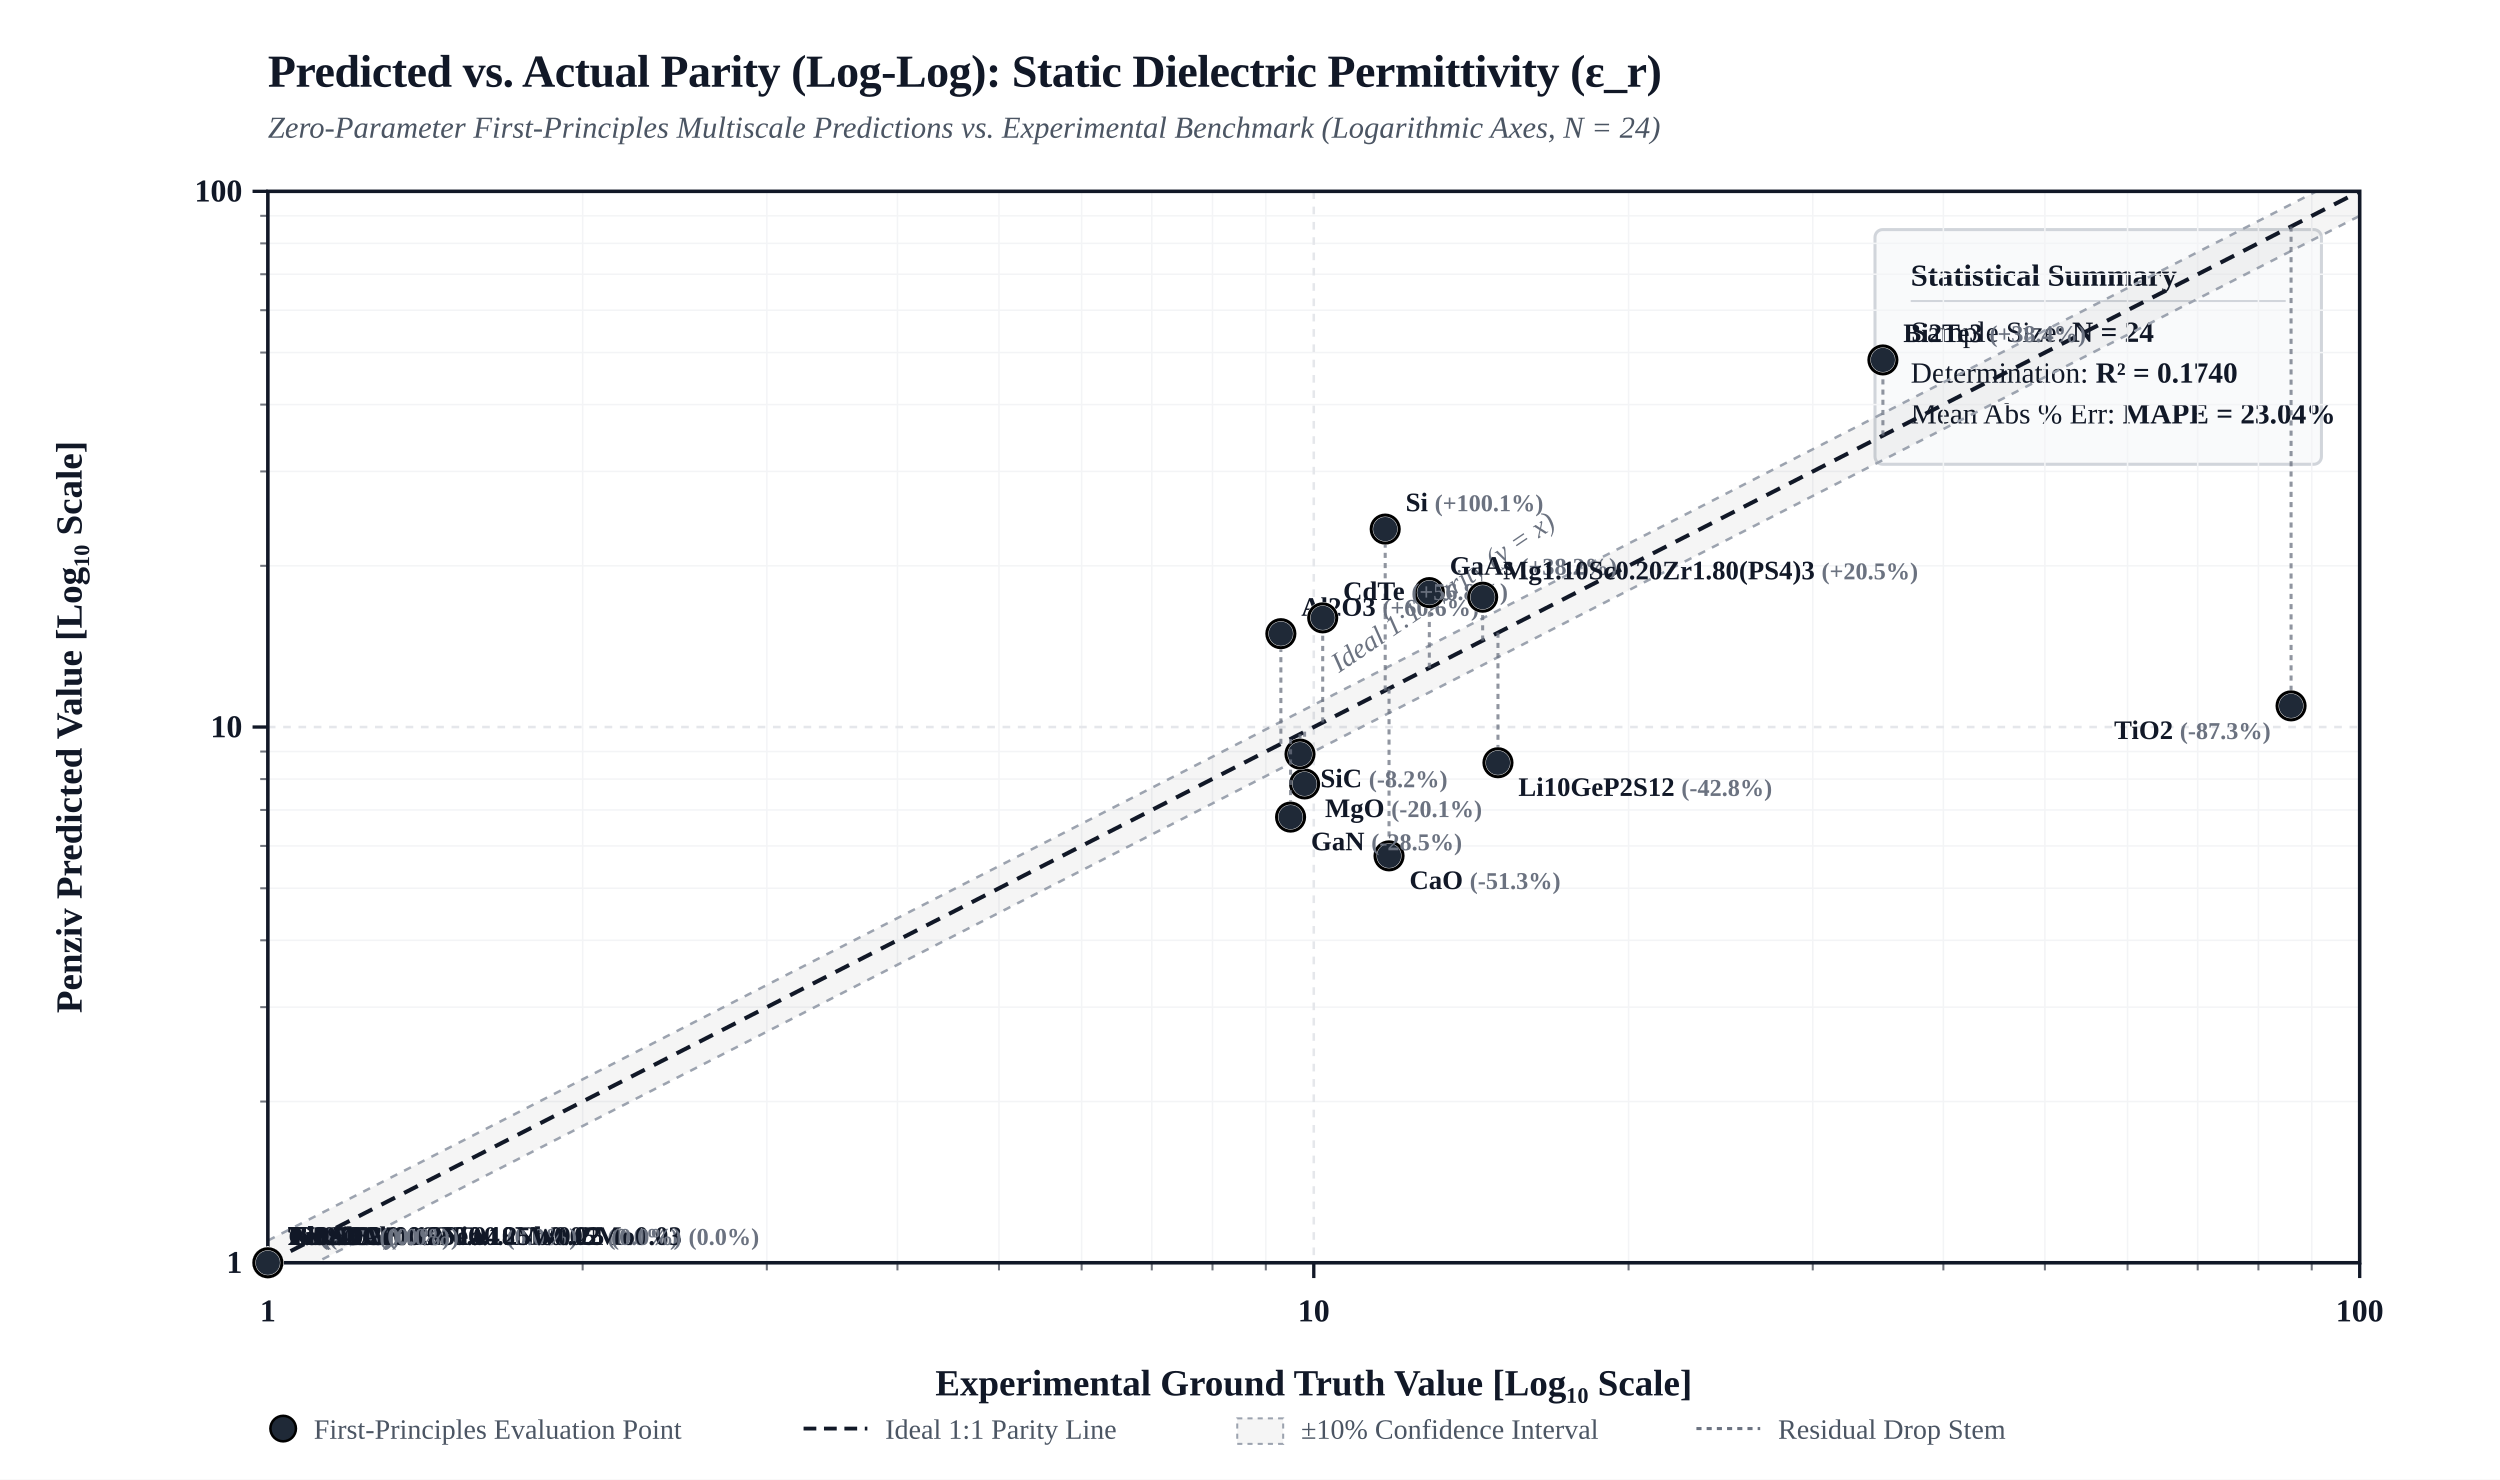
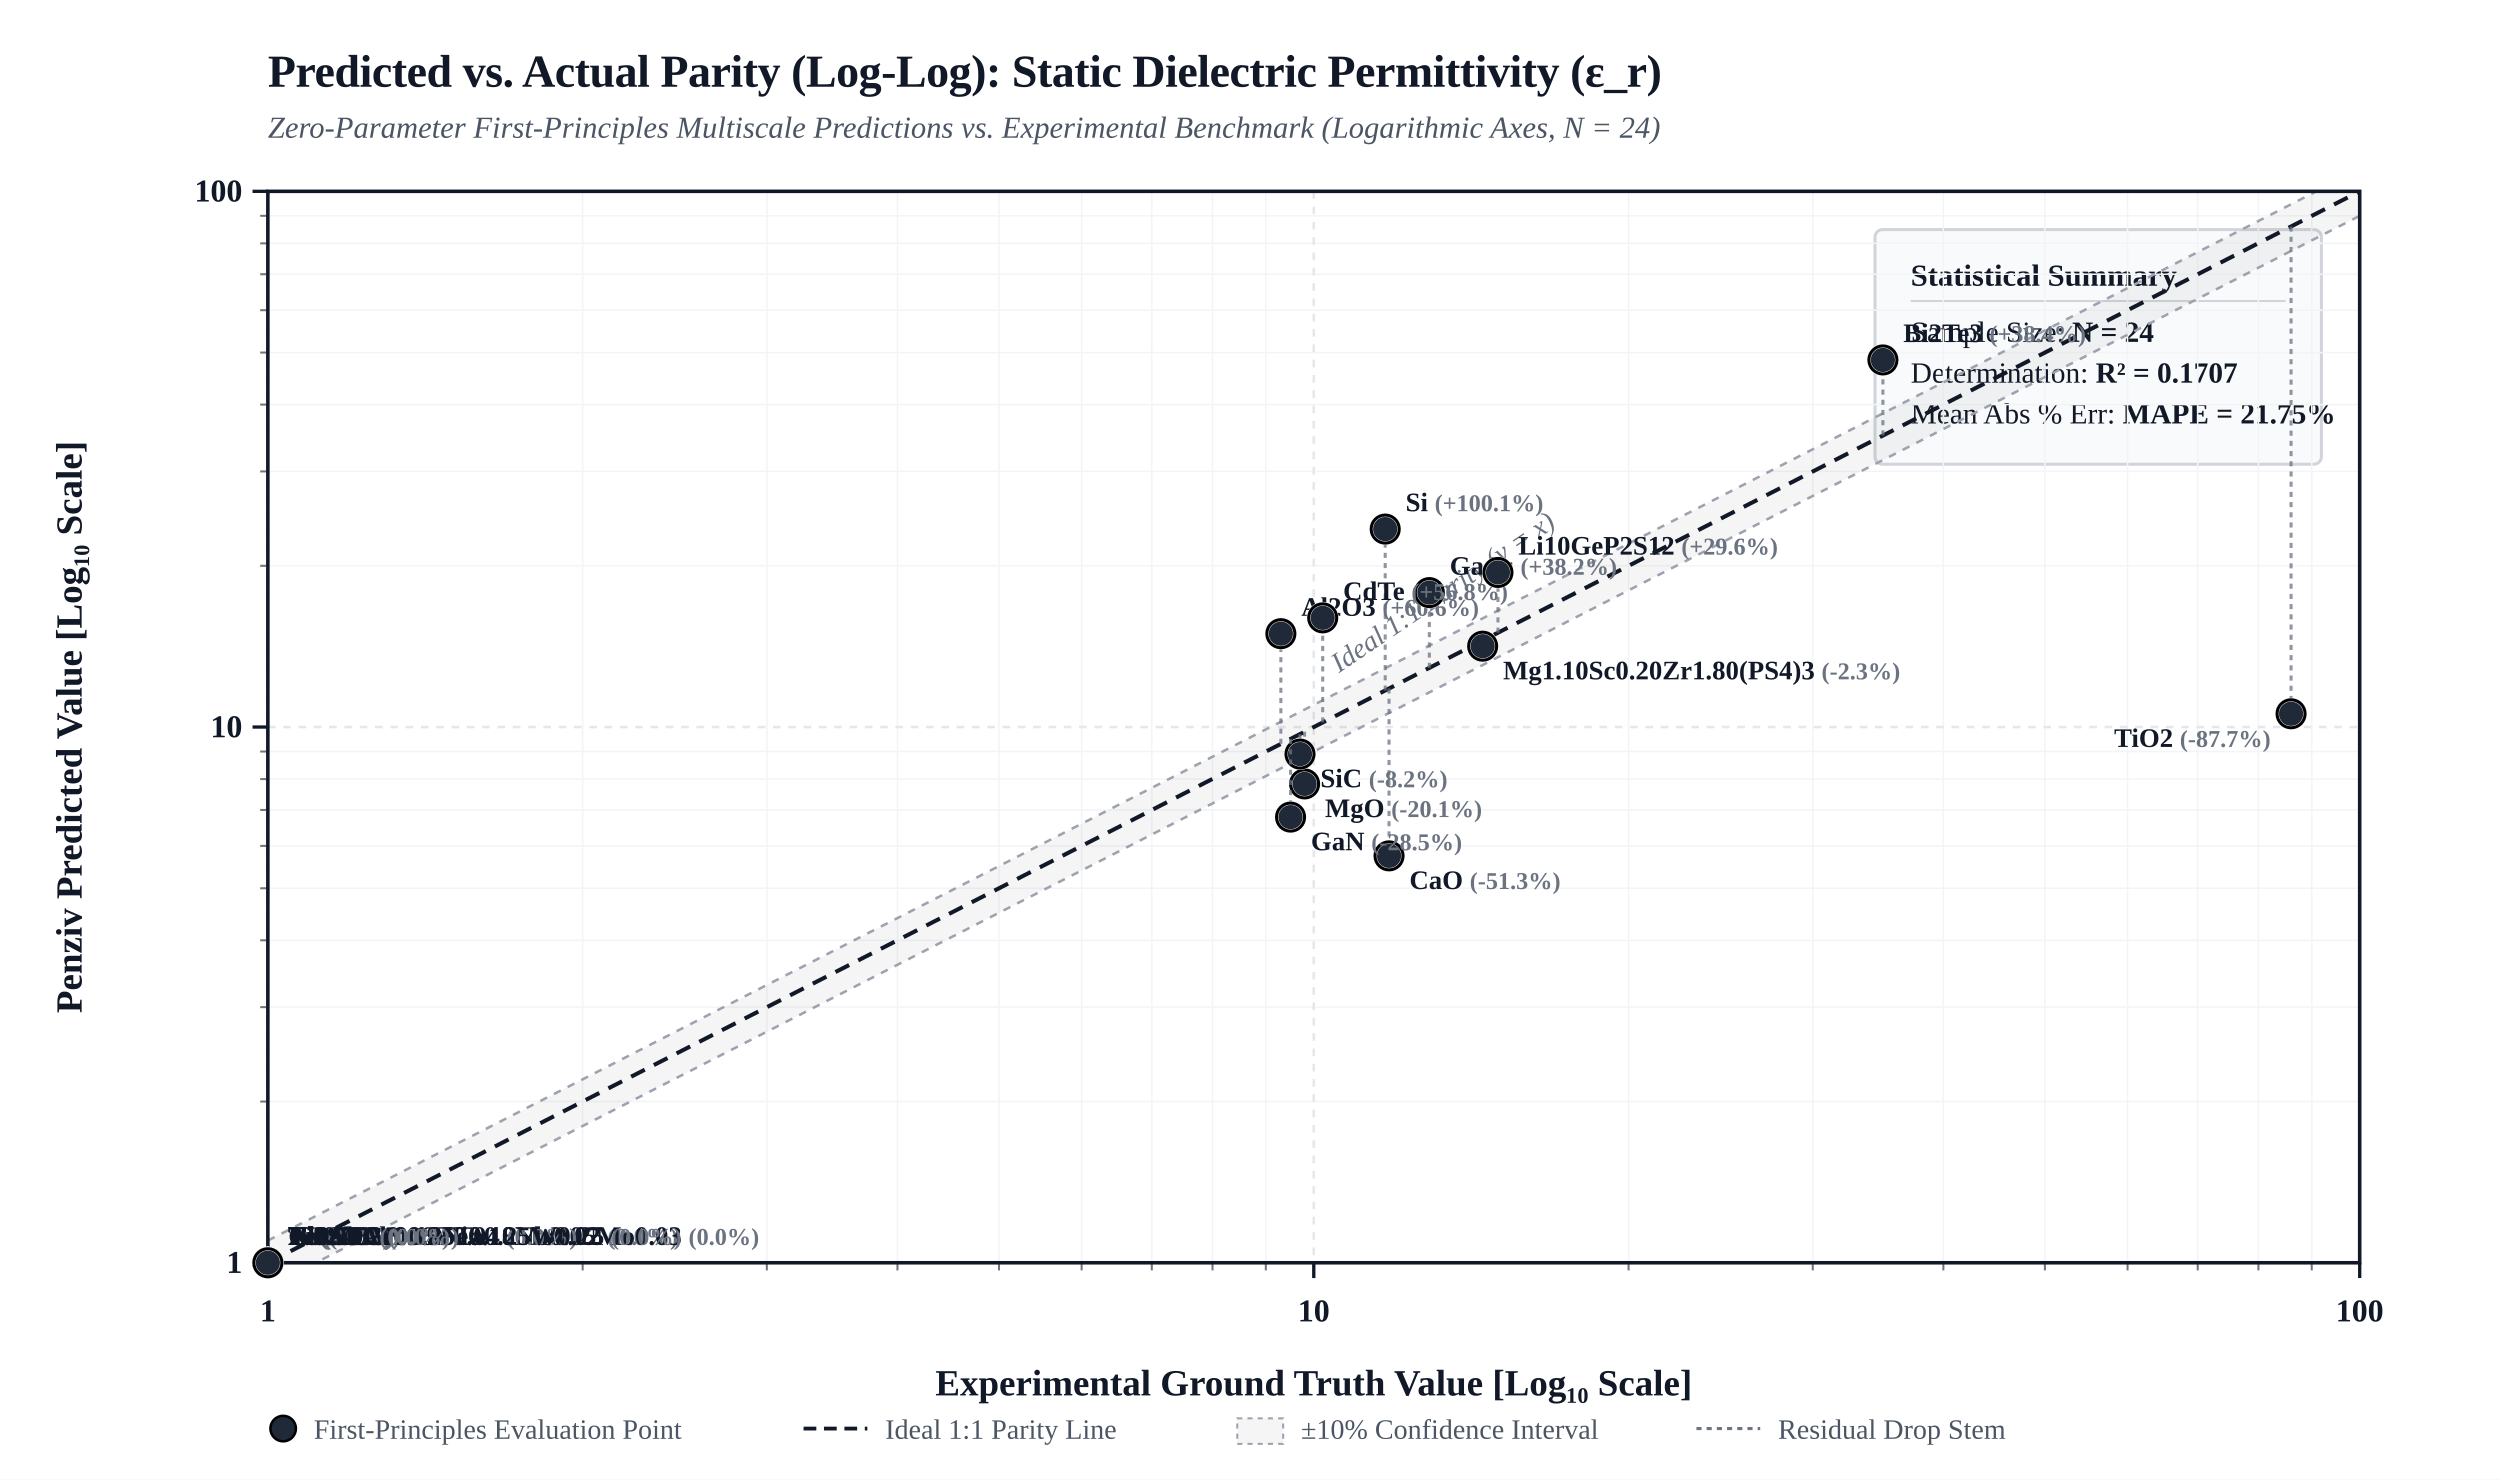
<svg xmlns="http://www.w3.org/2000/svg" viewBox="0 0 980 580" width="100%" height="auto" style="background-color: #FFFFFF; border: 1px solid #E5E7EB; border-radius: 4px; font-family: 'Times New Roman', Times, 'DejaVu Serif', 'TeX Gyre Termes', Georgia, serif;">
  <defs>
    <clipPath id="plotClip">
      <rect x="105" y="75" width="820" height="420" />
    </clipPath>
  </defs>
  <rect x="0" y="0" width="980" height="580" fill="#FFFFFF" />
  <text x="105" y="34" fill="#111827" font-size="18" font-weight="bold" letter-spacing="-0.01em">Predicted vs. Actual Parity (Log-Log): Static Dielectric Permittivity (ε_r)</text>
  <text x="105" y="54" fill="#4B5563" font-size="12" font-style="italic">Zero-Parameter First-Principles Multiscale Predictions vs. Experimental Benchmark (Logarithmic Axes, N = 24)</text>
  <g transform="translate(735, 90)">
    <rect width="175" height="92" rx="3" fill="#F9FAFB" stroke="#D1D5DB" stroke-width="1.2" />
    <text x="14" y="22" fill="#111827" font-size="12" font-weight="bold">Statistical Summary</text>
    <line x1="14" y1="28" x2="161" y2="28" stroke="#D1D5DB" stroke-width="0.8" />
    <text x="14" y="44" fill="#111827" font-size="11.5">Sample Size: <tspan font-weight="bold">N = 24</tspan>
    </text>
-     <text x="14" y="60" fill="#111827" font-size="11.5">Determination: <tspan font-weight="bold">R² = 0.1740</tspan>
+     <text x="14" y="60" fill="#111827" font-size="11.5">Determination: <tspan font-weight="bold">R² = 0.1707</tspan>
    </text>
-     <text x="14" y="76" fill="#111827" font-size="11.5">Mean Abs % Err: <tspan font-weight="bold">MAPE = 23.04%</tspan>
+     <text x="14" y="76" fill="#111827" font-size="11.5">Mean Abs % Err: <tspan font-weight="bold">MAPE = 21.75%</tspan>
    </text>
  </g>
  <line x1="228.4" y1="75" x2="228.4" y2="495" stroke="#F3F4F6" stroke-width="0.6" />
  <line x1="105" y1="431.8" x2="925" y2="431.8" stroke="#F3F4F6" stroke-width="0.6" />
  <line x1="102" y1="431.8" x2="105" y2="431.8" stroke="#111827" stroke-width="0.8" opacity="0.6" />
  <line x1="228.4" y1="495" x2="228.4" y2="498" stroke="#111827" stroke-width="0.8" opacity="0.6" />
  <line x1="300.6" y1="75" x2="300.6" y2="495" stroke="#F3F4F6" stroke-width="0.6" />
  <line x1="105" y1="394.8" x2="925" y2="394.8" stroke="#F3F4F6" stroke-width="0.6" />
  <line x1="102" y1="394.8" x2="105" y2="394.8" stroke="#111827" stroke-width="0.8" opacity="0.6" />
  <line x1="300.6" y1="495" x2="300.6" y2="498" stroke="#111827" stroke-width="0.8" opacity="0.6" />
  <line x1="351.8" y1="75" x2="351.8" y2="495" stroke="#F3F4F6" stroke-width="0.6" />
  <line x1="105" y1="368.6" x2="925" y2="368.6" stroke="#F3F4F6" stroke-width="0.6" />
  <line x1="102" y1="368.6" x2="105" y2="368.6" stroke="#111827" stroke-width="0.8" opacity="0.6" />
  <line x1="351.8" y1="495" x2="351.8" y2="498" stroke="#111827" stroke-width="0.8" opacity="0.6" />
  <line x1="391.6" y1="75" x2="391.6" y2="495" stroke="#F3F4F6" stroke-width="0.6" />
  <line x1="105" y1="348.2" x2="925" y2="348.2" stroke="#F3F4F6" stroke-width="0.6" />
  <line x1="102" y1="348.2" x2="105" y2="348.2" stroke="#111827" stroke-width="0.8" opacity="0.6" />
  <line x1="391.6" y1="495" x2="391.6" y2="498" stroke="#111827" stroke-width="0.8" opacity="0.6" />
  <line x1="424.0" y1="75" x2="424.0" y2="495" stroke="#F3F4F6" stroke-width="0.6" />
  <line x1="105" y1="331.6" x2="925" y2="331.6" stroke="#F3F4F6" stroke-width="0.6" />
  <line x1="102" y1="331.6" x2="105" y2="331.6" stroke="#111827" stroke-width="0.8" opacity="0.6" />
  <line x1="424.0" y1="495" x2="424.0" y2="498" stroke="#111827" stroke-width="0.8" opacity="0.6" />
  <line x1="451.5" y1="75" x2="451.5" y2="495" stroke="#F3F4F6" stroke-width="0.6" />
  <line x1="105" y1="317.5" x2="925" y2="317.5" stroke="#F3F4F6" stroke-width="0.6" />
  <line x1="102" y1="317.5" x2="105" y2="317.5" stroke="#111827" stroke-width="0.8" opacity="0.6" />
  <line x1="451.5" y1="495" x2="451.5" y2="498" stroke="#111827" stroke-width="0.8" opacity="0.6" />
  <line x1="475.3" y1="75" x2="475.3" y2="495" stroke="#F3F4F6" stroke-width="0.6" />
  <line x1="105" y1="305.4" x2="925" y2="305.4" stroke="#F3F4F6" stroke-width="0.6" />
  <line x1="102" y1="305.4" x2="105" y2="305.4" stroke="#111827" stroke-width="0.8" opacity="0.6" />
  <line x1="475.3" y1="495" x2="475.3" y2="498" stroke="#111827" stroke-width="0.8" opacity="0.6" />
  <line x1="496.2" y1="75" x2="496.2" y2="495" stroke="#F3F4F6" stroke-width="0.6" />
  <line x1="105" y1="294.6" x2="925" y2="294.6" stroke="#F3F4F6" stroke-width="0.6" />
  <line x1="102" y1="294.6" x2="105" y2="294.6" stroke="#111827" stroke-width="0.8" opacity="0.6" />
  <line x1="496.2" y1="495" x2="496.2" y2="498" stroke="#111827" stroke-width="0.8" opacity="0.6" />
  <line x1="638.4" y1="75" x2="638.4" y2="495" stroke="#F3F4F6" stroke-width="0.6" />
  <line x1="105" y1="221.8" x2="925" y2="221.8" stroke="#F3F4F6" stroke-width="0.6" />
  <line x1="102" y1="221.8" x2="105" y2="221.8" stroke="#111827" stroke-width="0.8" opacity="0.6" />
  <line x1="638.4" y1="495" x2="638.4" y2="498" stroke="#111827" stroke-width="0.8" opacity="0.6" />
  <line x1="710.6" y1="75" x2="710.6" y2="495" stroke="#F3F4F6" stroke-width="0.6" />
  <line x1="105" y1="184.8" x2="925" y2="184.8" stroke="#F3F4F6" stroke-width="0.6" />
  <line x1="102" y1="184.8" x2="105" y2="184.8" stroke="#111827" stroke-width="0.8" opacity="0.6" />
  <line x1="710.6" y1="495" x2="710.6" y2="498" stroke="#111827" stroke-width="0.8" opacity="0.6" />
  <line x1="761.8" y1="75" x2="761.8" y2="495" stroke="#F3F4F6" stroke-width="0.6" />
  <line x1="105" y1="158.6" x2="925" y2="158.6" stroke="#F3F4F6" stroke-width="0.6" />
  <line x1="102" y1="158.6" x2="105" y2="158.6" stroke="#111827" stroke-width="0.8" opacity="0.6" />
  <line x1="761.8" y1="495" x2="761.8" y2="498" stroke="#111827" stroke-width="0.8" opacity="0.6" />
  <line x1="801.6" y1="75" x2="801.6" y2="495" stroke="#F3F4F6" stroke-width="0.6" />
  <line x1="105" y1="138.2" x2="925" y2="138.2" stroke="#F3F4F6" stroke-width="0.6" />
  <line x1="102" y1="138.2" x2="105" y2="138.2" stroke="#111827" stroke-width="0.8" opacity="0.6" />
  <line x1="801.6" y1="495" x2="801.6" y2="498" stroke="#111827" stroke-width="0.8" opacity="0.6" />
  <line x1="834.0" y1="75" x2="834.0" y2="495" stroke="#F3F4F6" stroke-width="0.6" />
  <line x1="105" y1="121.6" x2="925" y2="121.6" stroke="#F3F4F6" stroke-width="0.6" />
  <line x1="102" y1="121.6" x2="105" y2="121.6" stroke="#111827" stroke-width="0.8" opacity="0.6" />
  <line x1="834.0" y1="495" x2="834.0" y2="498" stroke="#111827" stroke-width="0.8" opacity="0.6" />
  <line x1="861.5" y1="75" x2="861.5" y2="495" stroke="#F3F4F6" stroke-width="0.6" />
  <line x1="105" y1="107.5" x2="925" y2="107.5" stroke="#F3F4F6" stroke-width="0.6" />
  <line x1="102" y1="107.5" x2="105" y2="107.5" stroke="#111827" stroke-width="0.8" opacity="0.6" />
  <line x1="861.5" y1="495" x2="861.5" y2="498" stroke="#111827" stroke-width="0.8" opacity="0.6" />
  <line x1="885.3" y1="75" x2="885.3" y2="495" stroke="#F3F4F6" stroke-width="0.6" />
  <line x1="105" y1="95.4" x2="925" y2="95.4" stroke="#F3F4F6" stroke-width="0.6" />
  <line x1="102" y1="95.4" x2="105" y2="95.4" stroke="#111827" stroke-width="0.8" opacity="0.6" />
  <line x1="885.3" y1="495" x2="885.3" y2="498" stroke="#111827" stroke-width="0.8" opacity="0.6" />
  <line x1="906.2" y1="75" x2="906.2" y2="495" stroke="#F3F4F6" stroke-width="0.6" />
  <line x1="105" y1="84.6" x2="925" y2="84.6" stroke="#F3F4F6" stroke-width="0.6" />
  <line x1="102" y1="84.6" x2="105" y2="84.6" stroke="#111827" stroke-width="0.8" opacity="0.6" />
  <line x1="906.2" y1="495" x2="906.2" y2="498" stroke="#111827" stroke-width="0.8" opacity="0.6" />
  <line x1="105.0" y1="75" x2="105.0" y2="495" stroke="#E5E7EB" stroke-width="1.0" stroke-dasharray="3,3" />
  <line x1="105" y1="495.0" x2="925" y2="495.0" stroke="#E5E7EB" stroke-width="1.0" stroke-dasharray="3,3" />
  <line x1="99" y1="495.0" x2="105" y2="495.0" stroke="#111827" stroke-width="1.3" />
  <text x="95" y="499.0" fill="#111827" font-size="12.5" font-weight="bold" text-anchor="end">1</text>
  <line x1="105.0" y1="495" x2="105.0" y2="501" stroke="#111827" stroke-width="1.3" />
  <text x="105.0" y="518.0" fill="#111827" font-size="12.5" font-weight="bold" text-anchor="middle">1</text>
  <line x1="515.0" y1="75" x2="515.0" y2="495" stroke="#E5E7EB" stroke-width="1.0" stroke-dasharray="3,3" />
  <line x1="105" y1="285.0" x2="925" y2="285.0" stroke="#E5E7EB" stroke-width="1.0" stroke-dasharray="3,3" />
  <line x1="99" y1="285.0" x2="105" y2="285.0" stroke="#111827" stroke-width="1.3" />
  <text x="95" y="289.0" fill="#111827" font-size="12.5" font-weight="bold" text-anchor="end">10</text>
  <line x1="515.0" y1="495" x2="515.0" y2="501" stroke="#111827" stroke-width="1.3" />
  <text x="515.0" y="518.0" fill="#111827" font-size="12.5" font-weight="bold" text-anchor="middle">10</text>
  <line x1="925.0" y1="75" x2="925.0" y2="495" stroke="#E5E7EB" stroke-width="1.0" stroke-dasharray="3,3" />
  <line x1="105" y1="75.0" x2="925" y2="75.0" stroke="#E5E7EB" stroke-width="1.0" stroke-dasharray="3,3" />
  <line x1="99" y1="75.0" x2="105" y2="75.0" stroke="#111827" stroke-width="1.3" />
  <text x="95" y="79.0" fill="#111827" font-size="12.5" font-weight="bold" text-anchor="end">100</text>
  <line x1="925.0" y1="495" x2="925.0" y2="501" stroke="#111827" stroke-width="1.3" />
  <text x="925.0" y="518.0" fill="#111827" font-size="12.5" font-weight="bold" text-anchor="middle">100</text>
  <polygon points="105.0,486.3 925.0,66.3 925.0,84.6 105.0,504.6" fill="rgba(0, 0, 0, 0.04)" clip-path="url(#plotClip)" />
  <line x1="105.0" y1="486.3" x2="925.0" y2="66.3" stroke="#9CA3AF" stroke-width="1.0" stroke-dasharray="3,3" clip-path="url(#plotClip)" />
  <line x1="105.0" y1="504.6" x2="925.0" y2="84.6" stroke="#9CA3AF" stroke-width="1.0" stroke-dasharray="3,3" clip-path="url(#plotClip)" />
  <line x1="105.0" y1="495.0" x2="925.0" y2="75.0" stroke="#111827" stroke-width="1.6" stroke-dasharray="6,4" clip-path="url(#plotClip)" />
  <text x="535.0" y="273.0" fill="#6B7280" font-size="11" font-style="italic" transform="rotate(-34 515.0 285.0)">Ideal 1:1 Parity (y = x)</text>
  <rect x="105" y="75" width="820" height="420" fill="none" stroke="#111827" stroke-width="1.4" />
  <text x="515.0" y="547.0" fill="#111827" font-size="14.5" font-weight="bold" text-anchor="middle">Experimental Ground Truth Value [Log₁₀ Scale]</text>
  <text x="32" y="285.0" fill="#111827" font-size="14.5" font-weight="bold" text-anchor="middle" transform="rotate(-90 32 285.0)">Penziv Predicted Value [Log₁₀ Scale]</text>
  <line x1="105.0" y1="495.0" x2="105.0" y2="495.0" stroke="#6B7280" stroke-width="1.2" stroke-dasharray="2,2" opacity="0.75" clip-path="url(#plotClip)" />
  <circle cx="105.0" cy="495.0" r="5.5" fill="#1F2937" stroke="#FFFFFF" stroke-width="1.5" />
  <circle cx="105.0" cy="495.0" r="5.5" fill="none" stroke="#000000" stroke-width="1.2" />
  <text x="113.0" y="488.0" fill="#111827" font-size="10.5" font-weight="600" text-anchor="start">Cu <tspan fill="#6B7280" font-size="9.5">(0.0%)</tspan>
  </text>
  <line x1="105.0" y1="495.0" x2="105.0" y2="495.0" stroke="#6B7280" stroke-width="1.2" stroke-dasharray="2,2" opacity="0.75" clip-path="url(#plotClip)" />
  <circle cx="105.0" cy="495.0" r="5.5" fill="#1F2937" stroke="#FFFFFF" stroke-width="1.5" />
  <circle cx="105.0" cy="495.0" r="5.5" fill="none" stroke="#000000" stroke-width="1.2" />
  <text x="113.0" y="488.0" fill="#111827" font-size="10.5" font-weight="600" text-anchor="start">Al <tspan fill="#6B7280" font-size="9.5">(0.0%)</tspan>
  </text>
  <line x1="105.0" y1="495.0" x2="105.0" y2="495.0" stroke="#6B7280" stroke-width="1.2" stroke-dasharray="2,2" opacity="0.75" clip-path="url(#plotClip)" />
  <circle cx="105.0" cy="495.0" r="5.5" fill="#1F2937" stroke="#FFFFFF" stroke-width="1.5" />
  <circle cx="105.0" cy="495.0" r="5.5" fill="none" stroke="#000000" stroke-width="1.2" />
  <text x="113.0" y="488.0" fill="#111827" font-size="10.5" font-weight="600" text-anchor="start">Ni <tspan fill="#6B7280" font-size="9.5">(0.0%)</tspan>
  </text>
  <line x1="105.0" y1="495.0" x2="105.0" y2="495.0" stroke="#6B7280" stroke-width="1.2" stroke-dasharray="2,2" opacity="0.75" clip-path="url(#plotClip)" />
  <circle cx="105.0" cy="495.0" r="5.5" fill="#1F2937" stroke="#FFFFFF" stroke-width="1.5" />
  <circle cx="105.0" cy="495.0" r="5.5" fill="none" stroke="#000000" stroke-width="1.2" />
  <text x="113.0" y="488.0" fill="#111827" font-size="10.5" font-weight="600" text-anchor="start">Ti <tspan fill="#6B7280" font-size="9.5">(0.0%)</tspan>
  </text>
  <line x1="105.0" y1="495.0" x2="105.0" y2="495.0" stroke="#6B7280" stroke-width="1.2" stroke-dasharray="2,2" opacity="0.75" clip-path="url(#plotClip)" />
  <circle cx="105.0" cy="495.0" r="5.5" fill="#1F2937" stroke="#FFFFFF" stroke-width="1.5" />
  <circle cx="105.0" cy="495.0" r="5.5" fill="none" stroke="#000000" stroke-width="1.2" />
  <text x="113.0" y="488.0" fill="#111827" font-size="10.5" font-weight="600" text-anchor="start">W <tspan fill="#6B7280" font-size="9.5">(0.0%)</tspan>
  </text>
  <line x1="105.0" y1="495.0" x2="105.0" y2="495.0" stroke="#6B7280" stroke-width="1.2" stroke-dasharray="2,2" opacity="0.75" clip-path="url(#plotClip)" />
  <circle cx="105.0" cy="495.0" r="5.5" fill="#1F2937" stroke="#FFFFFF" stroke-width="1.5" />
  <circle cx="105.0" cy="495.0" r="5.5" fill="none" stroke="#000000" stroke-width="1.2" />
  <text x="113.0" y="488.0" fill="#111827" font-size="10.5" font-weight="600" text-anchor="start">Fe <tspan fill="#6B7280" font-size="9.5">(0.0%)</tspan>
  </text>
  <line x1="105.0" y1="495.0" x2="105.0" y2="495.0" stroke="#6B7280" stroke-width="1.2" stroke-dasharray="2,2" opacity="0.75" clip-path="url(#plotClip)" />
  <circle cx="105.0" cy="495.0" r="5.5" fill="#1F2937" stroke="#FFFFFF" stroke-width="1.5" />
  <circle cx="105.0" cy="495.0" r="5.5" fill="none" stroke="#000000" stroke-width="1.2" />
  <text x="113.0" y="488.0" fill="#111827" font-size="10.5" font-weight="600" text-anchor="start">Fe0.70Cr0.18Ni0.10Mo0.02 <tspan fill="#6B7280" font-size="9.5">(0.0%)</tspan>
  </text>
  <line x1="105.0" y1="495.0" x2="105.0" y2="495.0" stroke="#6B7280" stroke-width="1.2" stroke-dasharray="2,2" opacity="0.75" clip-path="url(#plotClip)" />
  <circle cx="105.0" cy="495.0" r="5.5" fill="#1F2937" stroke="#FFFFFF" stroke-width="1.5" />
  <circle cx="105.0" cy="495.0" r="5.5" fill="none" stroke="#000000" stroke-width="1.2" />
  <text x="113.0" y="488.0" fill="#111827" font-size="10.5" font-weight="600" text-anchor="start">Ni0.53Cr0.19Fe0.18Nb0.05Mo0.03 <tspan fill="#6B7280" font-size="9.5">(0.0%)</tspan>
  </text>
  <line x1="105.0" y1="495.0" x2="105.0" y2="495.0" stroke="#6B7280" stroke-width="1.2" stroke-dasharray="2,2" opacity="0.75" clip-path="url(#plotClip)" />
  <circle cx="105.0" cy="495.0" r="5.5" fill="#1F2937" stroke="#FFFFFF" stroke-width="1.5" />
  <circle cx="105.0" cy="495.0" r="5.5" fill="none" stroke="#000000" stroke-width="1.2" />
  <text x="113.0" y="488.0" fill="#111827" font-size="10.5" font-weight="600" text-anchor="start">Ti0.90Al0.06V0.04 <tspan fill="#6B7280" font-size="9.5">(0.0%)</tspan>
  </text>
  <line x1="105.0" y1="495.0" x2="105.0" y2="495.0" stroke="#6B7280" stroke-width="1.2" stroke-dasharray="2,2" opacity="0.75" clip-path="url(#plotClip)" />
  <circle cx="105.0" cy="495.0" r="5.5" fill="#1F2937" stroke="#FFFFFF" stroke-width="1.5" />
  <circle cx="105.0" cy="495.0" r="5.5" fill="none" stroke="#000000" stroke-width="1.2" />
  <text x="113.0" y="488.0" fill="#111827" font-size="10.5" font-weight="600" text-anchor="start">Nb0.25Mo0.25Ta0.25W0.25 <tspan fill="#6B7280" font-size="9.5">(0.0%)</tspan>
  </text>
  <line x1="105.0" y1="495.0" x2="105.0" y2="495.0" stroke="#6B7280" stroke-width="1.2" stroke-dasharray="2,2" opacity="0.75" clip-path="url(#plotClip)" />
  <circle cx="105.0" cy="495.0" r="5.5" fill="#1F2937" stroke="#FFFFFF" stroke-width="1.5" />
  <circle cx="105.0" cy="495.0" r="5.5" fill="none" stroke="#000000" stroke-width="1.2" />
  <text x="113.0" y="488.0" fill="#111827" font-size="10.5" font-weight="600" text-anchor="start">Ti3SiC2 <tspan fill="#6B7280" font-size="9.5">(0.0%)</tspan>
  </text>
  <line x1="105.0" y1="495.0" x2="105.0" y2="495.0" stroke="#6B7280" stroke-width="1.2" stroke-dasharray="2,2" opacity="0.75" clip-path="url(#plotClip)" />
  <circle cx="105.0" cy="495.0" r="5.5" fill="#1F2937" stroke="#FFFFFF" stroke-width="1.5" />
  <circle cx="105.0" cy="495.0" r="5.5" fill="none" stroke="#000000" stroke-width="1.2" />
  <text x="113.0" y="488.0" fill="#111827" font-size="10.5" font-weight="600" text-anchor="start">Ti2AlC <tspan fill="#6B7280" font-size="9.5">(0.0%)</tspan>
  </text>
  <line x1="544.5" y1="269.9" x2="544.5" y2="335.5" stroke="#6B7280" stroke-width="1.2" stroke-dasharray="2,2" opacity="0.75" clip-path="url(#plotClip)" />
  <circle cx="544.5" cy="335.5" r="5.5" fill="#1F2937" stroke="#FFFFFF" stroke-width="1.5" />
  <circle cx="544.5" cy="335.5" r="5.5" fill="none" stroke="#000000" stroke-width="1.2" />
  <text x="552.5" y="348.5" fill="#111827" font-size="10.5" font-weight="600" text-anchor="start">CaO <tspan fill="#6B7280" font-size="9.5">(-51.3%)</tspan>
  </text>
  <line x1="511.4" y1="286.8" x2="511.4" y2="307.3" stroke="#6B7280" stroke-width="1.2" stroke-dasharray="2,2" opacity="0.75" clip-path="url(#plotClip)" />
  <circle cx="511.4" cy="307.3" r="5.5" fill="#1F2937" stroke="#FFFFFF" stroke-width="1.5" />
  <circle cx="511.4" cy="307.3" r="5.5" fill="none" stroke="#000000" stroke-width="1.2" />
  <text x="519.4" y="320.3" fill="#111827" font-size="10.5" font-weight="600" text-anchor="start">MgO <tspan fill="#6B7280" font-size="9.5">(-20.1%)</tspan>
  </text>
  <line x1="502.1" y1="291.6" x2="502.1" y2="248.4" stroke="#6B7280" stroke-width="1.2" stroke-dasharray="2,2" opacity="0.75" clip-path="url(#plotClip)" />
  <circle cx="502.1" cy="248.4" r="5.5" fill="#1F2937" stroke="#FFFFFF" stroke-width="1.5" />
  <circle cx="502.1" cy="248.4" r="5.5" fill="none" stroke="#000000" stroke-width="1.2" />
  <text x="510.1" y="241.4" fill="#111827" font-size="10.5" font-weight="600" text-anchor="start">Al2O3 <tspan fill="#6B7280" font-size="9.5">(+60.6%)</tspan>
  </text>
-   <line x1="898.1" y1="88.8" x2="898.1" y2="276.7" stroke="#6B7280" stroke-width="1.2" stroke-dasharray="2,2" opacity="0.75" clip-path="url(#plotClip)" />
-   <circle cx="898.1" cy="276.7" r="5.5" fill="#1F2937" stroke="#FFFFFF" stroke-width="1.5" />
-   <circle cx="898.1" cy="276.7" r="5.5" fill="none" stroke="#000000" stroke-width="1.2" />
-   <text x="890.1" y="289.7" fill="#111827" font-size="10.5" font-weight="600" text-anchor="end">TiO2 <tspan fill="#6B7280" font-size="9.5">(-87.3%)</tspan>
+   <line x1="898.1" y1="88.8" x2="898.1" y2="279.8" stroke="#6B7280" stroke-width="1.2" stroke-dasharray="2,2" opacity="0.75" clip-path="url(#plotClip)" />
+   <circle cx="898.1" cy="279.8" r="5.5" fill="#1F2937" stroke="#FFFFFF" stroke-width="1.5" />
+   <circle cx="898.1" cy="279.8" r="5.5" fill="none" stroke="#000000" stroke-width="1.2" />
+   <text x="890.1" y="292.8" fill="#111827" font-size="10.5" font-weight="600" text-anchor="end">TiO2 <tspan fill="#6B7280" font-size="9.5">(-87.7%)</tspan>
  </text>
  <line x1="509.6" y1="287.8" x2="509.6" y2="295.6" stroke="#6B7280" stroke-width="1.2" stroke-dasharray="2,2" opacity="0.75" clip-path="url(#plotClip)" />
  <circle cx="509.6" cy="295.6" r="5.5" fill="#1F2937" stroke="#FFFFFF" stroke-width="1.5" />
  <circle cx="509.6" cy="295.6" r="5.5" fill="none" stroke="#000000" stroke-width="1.2" />
  <text x="517.6" y="308.6" fill="#111827" font-size="10.5" font-weight="600" text-anchor="start">SiC <tspan fill="#6B7280" font-size="9.5">(-8.2%)</tspan>
  </text>
  <line x1="505.9" y1="289.7" x2="505.9" y2="320.3" stroke="#6B7280" stroke-width="1.2" stroke-dasharray="2,2" opacity="0.75" clip-path="url(#plotClip)" />
  <circle cx="505.9" cy="320.3" r="5.5" fill="#1F2937" stroke="#FFFFFF" stroke-width="1.5" />
  <circle cx="505.9" cy="320.3" r="5.5" fill="none" stroke="#000000" stroke-width="1.2" />
  <text x="513.9" y="333.3" fill="#111827" font-size="10.5" font-weight="600" text-anchor="start">GaN <tspan fill="#6B7280" font-size="9.5">(-28.5%)</tspan>
  </text>
  <line x1="543.0" y1="270.7" x2="543.0" y2="207.4" stroke="#6B7280" stroke-width="1.2" stroke-dasharray="2,2" opacity="0.75" clip-path="url(#plotClip)" />
  <circle cx="543.0" cy="207.4" r="5.5" fill="#1F2937" stroke="#FFFFFF" stroke-width="1.5" />
  <circle cx="543.0" cy="207.4" r="5.5" fill="none" stroke="#000000" stroke-width="1.2" />
  <text x="551.0" y="200.4" fill="#111827" font-size="10.5" font-weight="600" text-anchor="start">Si <tspan fill="#6B7280" font-size="9.5">(+100.1%)</tspan>
  </text>
  <line x1="560.3" y1="261.8" x2="560.3" y2="232.3" stroke="#6B7280" stroke-width="1.2" stroke-dasharray="2,2" opacity="0.75" clip-path="url(#plotClip)" />
  <circle cx="560.3" cy="232.3" r="5.5" fill="#1F2937" stroke="#FFFFFF" stroke-width="1.5" />
  <circle cx="560.3" cy="232.3" r="5.5" fill="none" stroke="#000000" stroke-width="1.2" />
  <text x="568.3" y="225.3" fill="#111827" font-size="10.5" font-weight="600" text-anchor="start">GaAs <tspan fill="#6B7280" font-size="9.5">(+38.2%)</tspan>
  </text>
  <line x1="518.5" y1="283.2" x2="518.5" y2="242.2" stroke="#6B7280" stroke-width="1.2" stroke-dasharray="2,2" opacity="0.75" clip-path="url(#plotClip)" />
  <circle cx="518.5" cy="242.2" r="5.5" fill="#1F2937" stroke="#FFFFFF" stroke-width="1.5" />
  <circle cx="518.5" cy="242.2" r="5.5" fill="none" stroke="#000000" stroke-width="1.2" />
  <text x="526.5" y="235.2" fill="#111827" font-size="10.5" font-weight="600" text-anchor="start">CdTe <tspan fill="#6B7280" font-size="9.5">(+56.8%)</tspan>
  </text>
  <line x1="738.1" y1="170.7" x2="738.1" y2="141.1" stroke="#6B7280" stroke-width="1.2" stroke-dasharray="2,2" opacity="0.75" clip-path="url(#plotClip)" />
  <circle cx="738.1" cy="141.1" r="5.5" fill="#1F2937" stroke="#FFFFFF" stroke-width="1.5" />
  <circle cx="738.1" cy="141.1" r="5.5" fill="none" stroke="#000000" stroke-width="1.2" />
  <text x="746.1" y="134.1" fill="#111827" font-size="10.5" font-weight="600" text-anchor="start">Bi2Te3 <tspan fill="#6B7280" font-size="9.5">(+38.4%)</tspan>
  </text>
-   <line x1="581.2" y1="251.1" x2="581.2" y2="234.1" stroke="#6B7280" stroke-width="1.2" stroke-dasharray="2,2" opacity="0.75" clip-path="url(#plotClip)" />
-   <circle cx="581.2" cy="234.1" r="5.5" fill="#1F2937" stroke="#FFFFFF" stroke-width="1.5" />
-   <circle cx="581.2" cy="234.1" r="5.5" fill="none" stroke="#000000" stroke-width="1.2" />
-   <text x="589.2" y="227.1" fill="#111827" font-size="10.5" font-weight="600" text-anchor="start">Mg1.10Sc0.20Zr1.80(PS4)3 <tspan fill="#6B7280" font-size="9.5">(+20.5%)</tspan>
-   </text>
-   <line x1="587.2" y1="248.0" x2="587.2" y2="299.0" stroke="#6B7280" stroke-width="1.2" stroke-dasharray="2,2" opacity="0.75" clip-path="url(#plotClip)" />
-   <circle cx="587.2" cy="299.0" r="5.5" fill="#1F2937" stroke="#FFFFFF" stroke-width="1.5" />
-   <circle cx="587.2" cy="299.0" r="5.5" fill="none" stroke="#000000" stroke-width="1.2" />
-   <text x="595.2" y="312.0" fill="#111827" font-size="10.5" font-weight="600" text-anchor="start">Li10GeP2S12 <tspan fill="#6B7280" font-size="9.5">(-42.8%)</tspan>
+   <line x1="581.2" y1="251.1" x2="581.2" y2="253.3" stroke="#6B7280" stroke-width="1.2" stroke-dasharray="2,2" opacity="0.75" clip-path="url(#plotClip)" />
+   <circle cx="581.2" cy="253.3" r="5.5" fill="#1F2937" stroke="#FFFFFF" stroke-width="1.5" />
+   <circle cx="581.2" cy="253.3" r="5.5" fill="none" stroke="#000000" stroke-width="1.2" />
+   <text x="589.2" y="266.3" fill="#111827" font-size="10.5" font-weight="600" text-anchor="start">Mg1.10Sc0.20Zr1.80(PS4)3 <tspan fill="#6B7280" font-size="9.5">(-2.3%)</tspan>
+   </text>
+   <line x1="587.2" y1="248.0" x2="587.2" y2="224.4" stroke="#6B7280" stroke-width="1.2" stroke-dasharray="2,2" opacity="0.75" clip-path="url(#plotClip)" />
+   <circle cx="587.2" cy="224.4" r="5.5" fill="#1F2937" stroke="#FFFFFF" stroke-width="1.5" />
+   <circle cx="587.2" cy="224.4" r="5.5" fill="none" stroke="#000000" stroke-width="1.2" />
+   <text x="595.2" y="217.4" fill="#111827" font-size="10.5" font-weight="600" text-anchor="start">Li10GeP2S12 <tspan fill="#6B7280" font-size="9.5">(+29.6%)</tspan>
  </text>
  <g transform="translate(105, 564)" font-size="11" fill="#4B5563">
    <circle cx="6" cy="-4" r="5" fill="#1F2937" stroke="#000000" stroke-width="1.0" />
    <text x="18" y="0">First-Principles Evaluation Point</text>
    <line x1="210" y1="-4" x2="235" y2="-4" stroke="#111827" stroke-dasharray="5,3" stroke-width="1.5" />
    <text x="242" y="0">Ideal 1:1 Parity Line</text>
    <rect x="380" y="-8" width="18" height="10" fill="rgba(0, 0, 0, 0.04)" stroke="#9CA3AF" stroke-dasharray="2,2" stroke-width="0.8" />
    <text x="405" y="0">±10% Confidence Interval</text>
    <line x1="560" y1="-4" x2="585" y2="-4" stroke="#6B7280" stroke-dasharray="2,2" stroke-width="1.2" />
    <text x="592" y="0">Residual Drop Stem</text>
  </g>
</svg>
